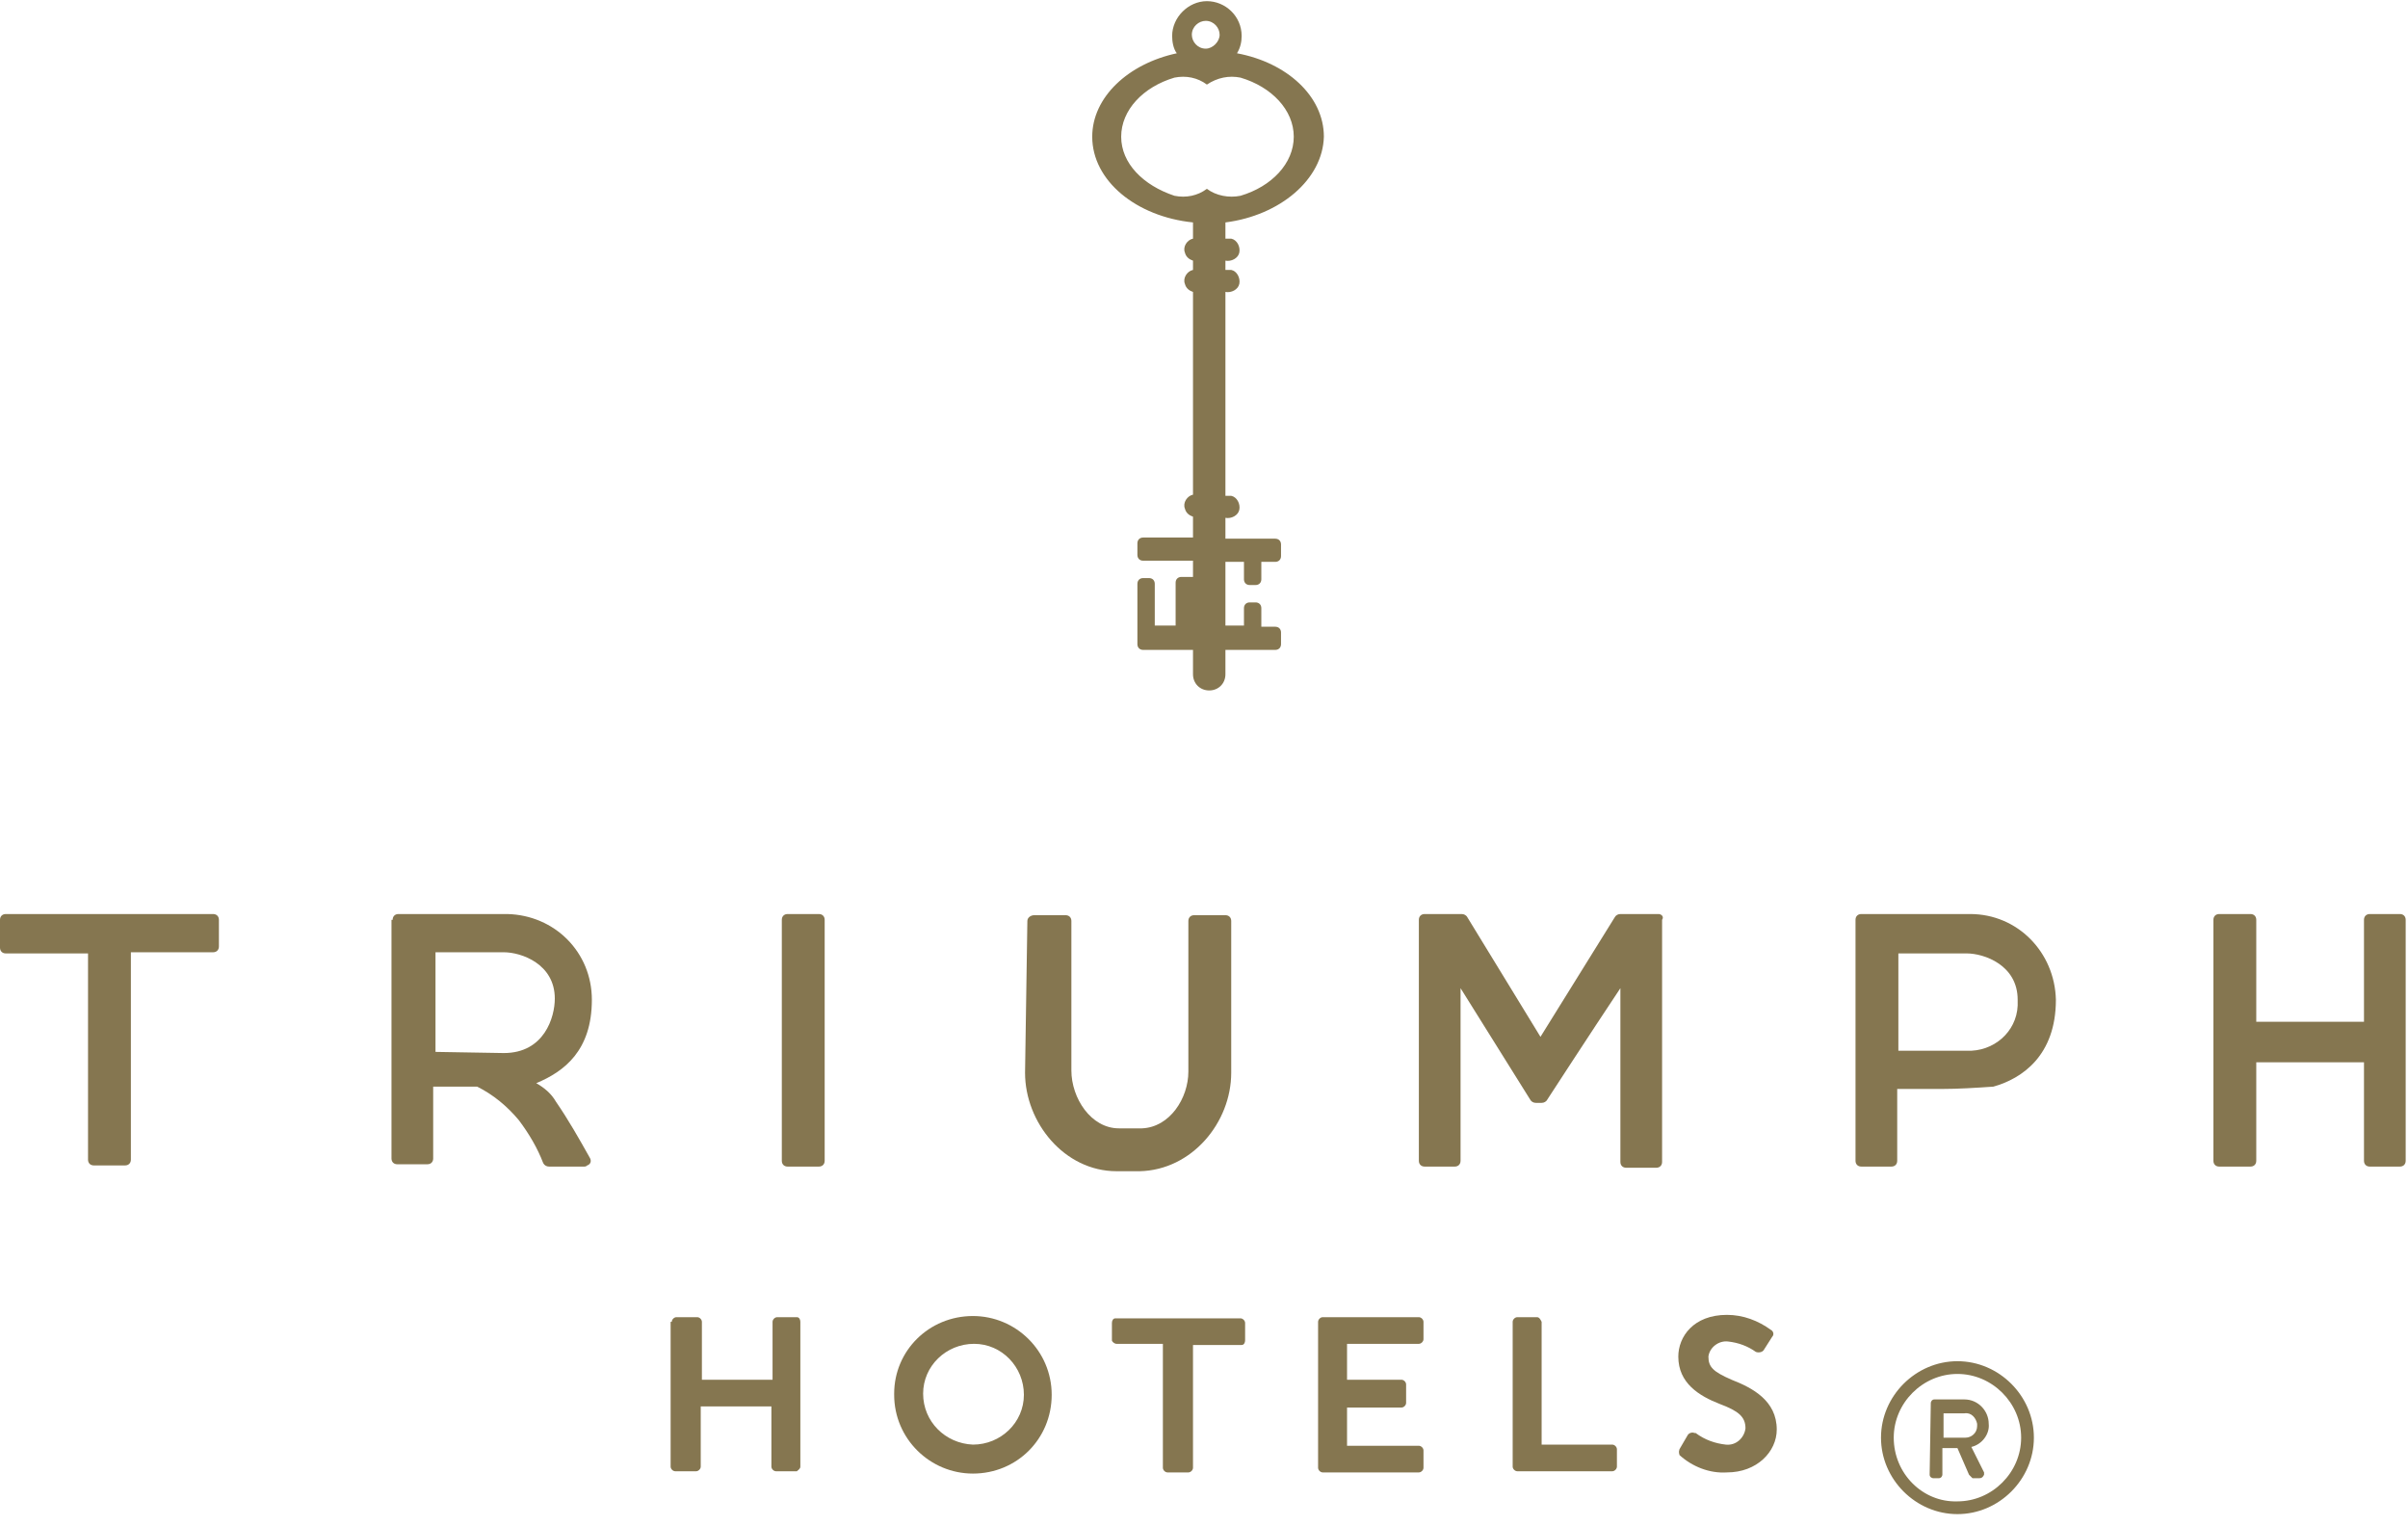
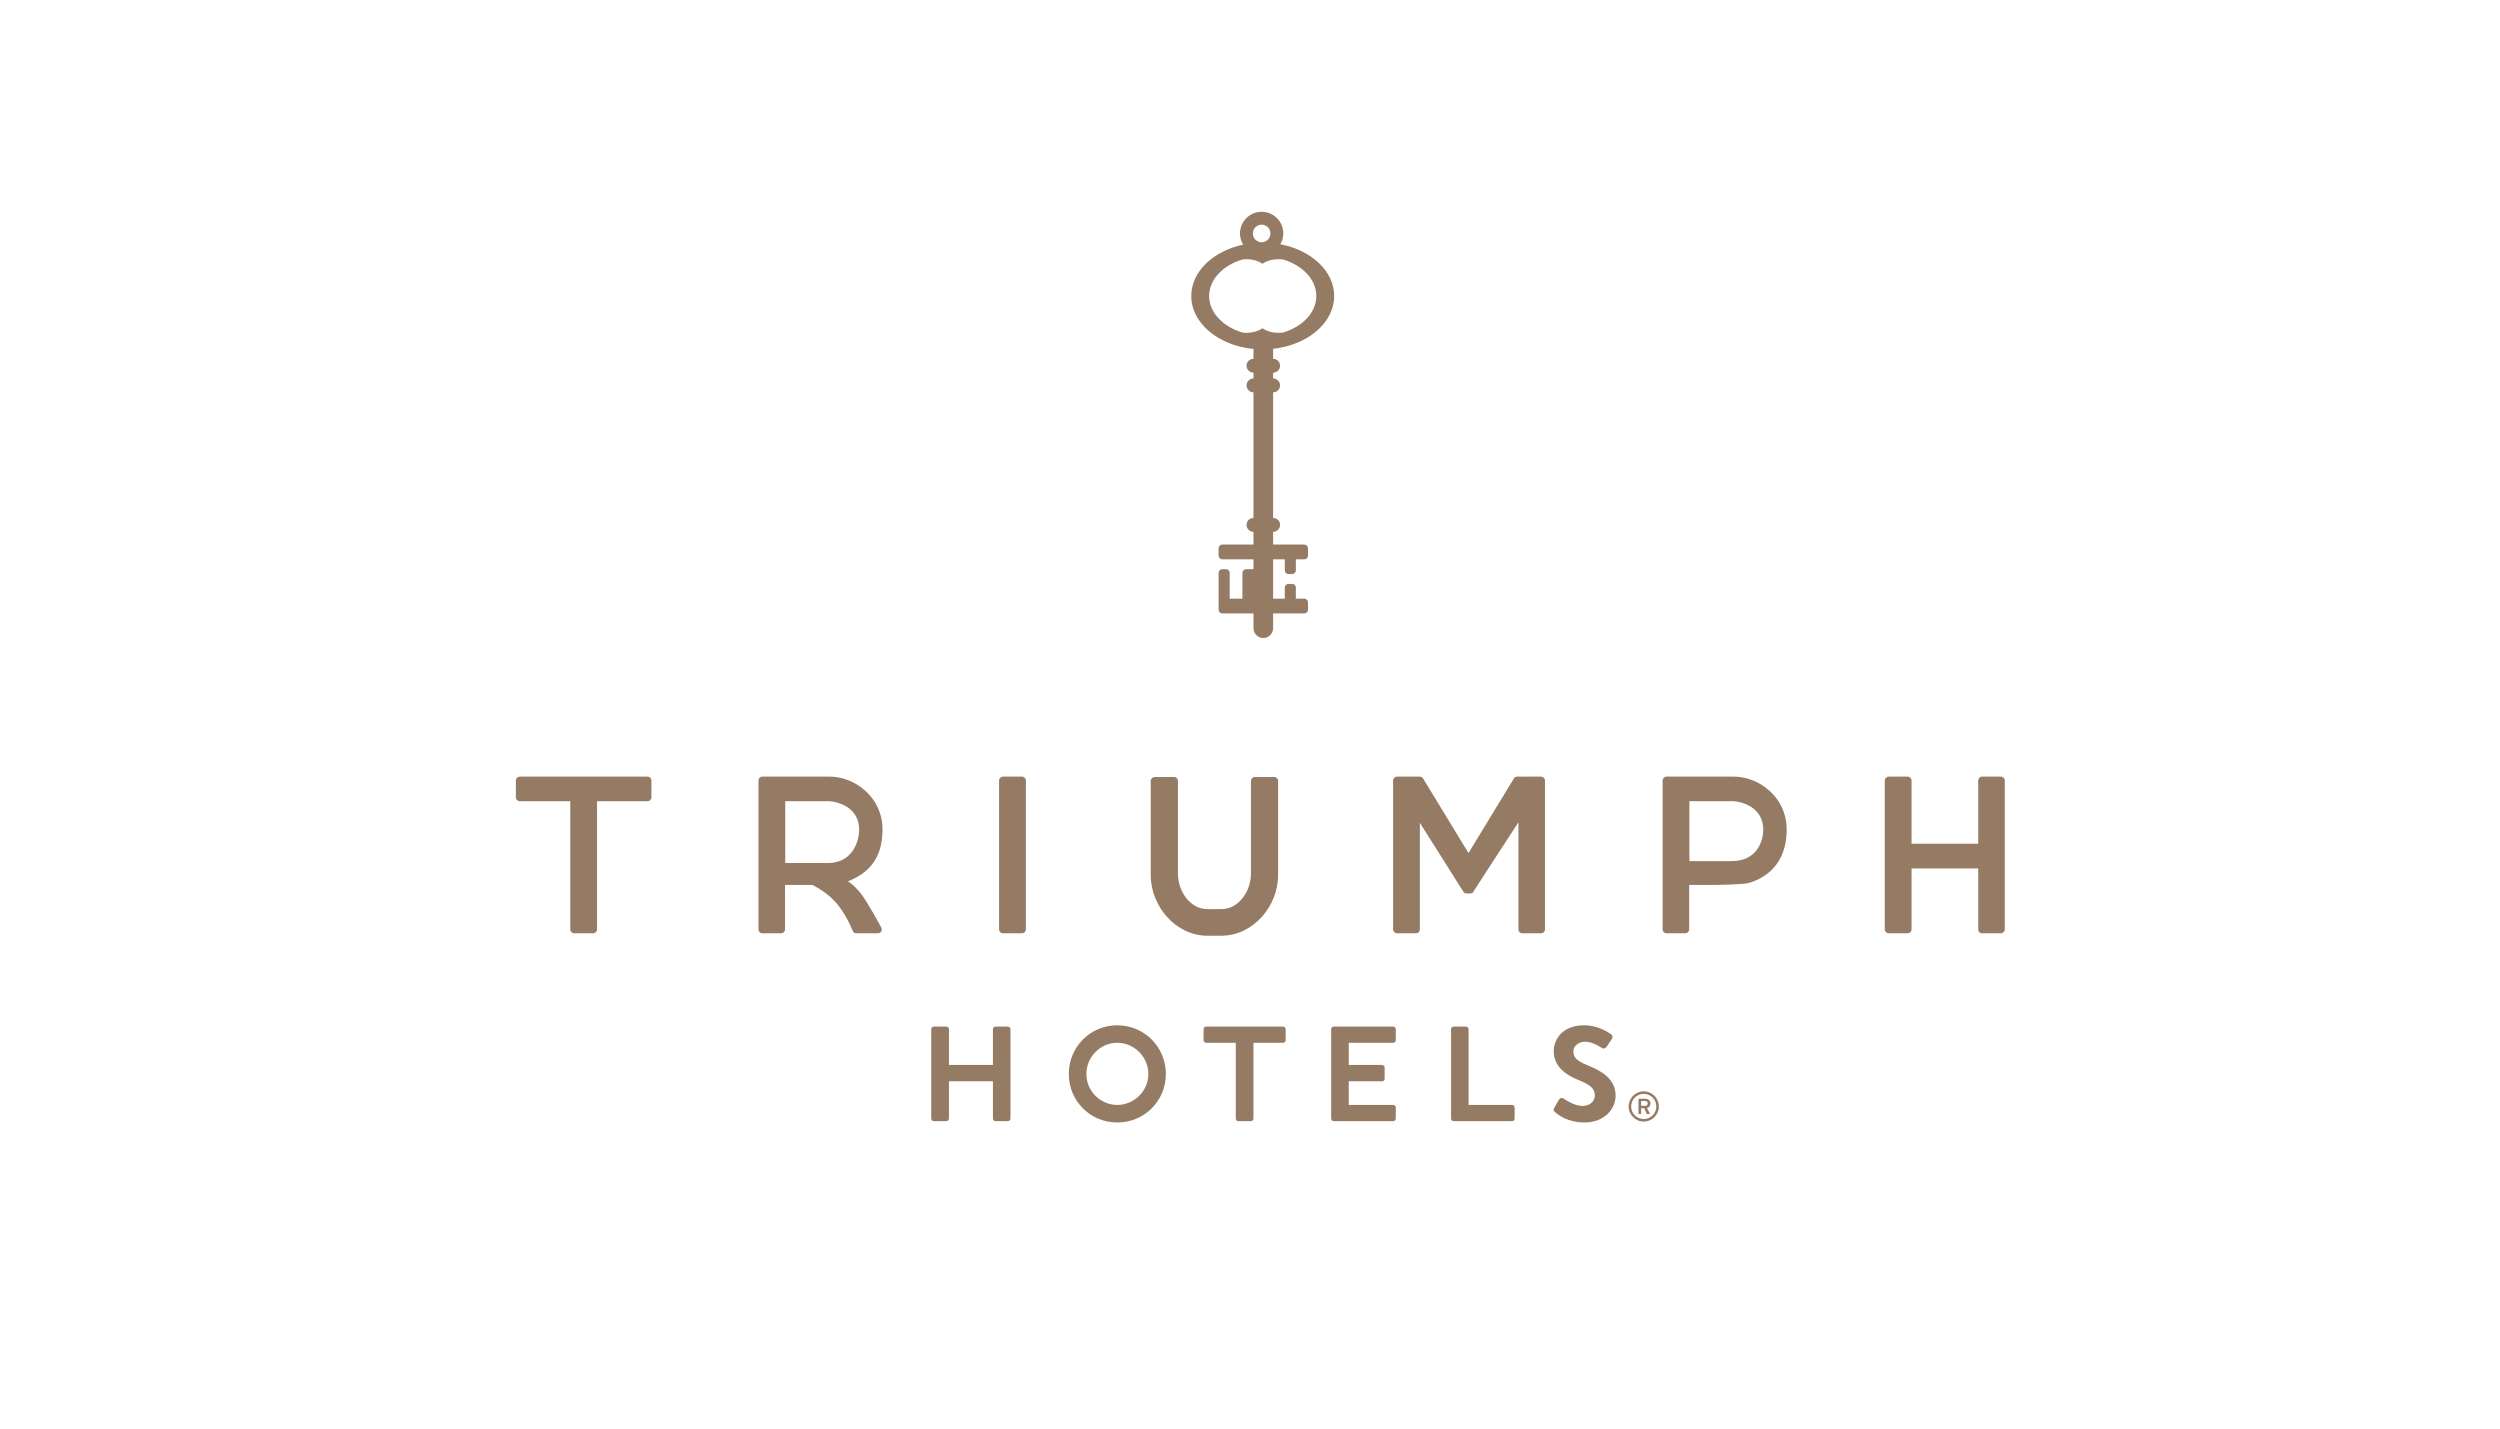
- <svg xmlns="http://www.w3.org/2000/svg" version="1.1" id="Layer_1" x="0px" y="0px" viewBox="0 0 207.9 131.7" style="enable-background:new 0 0 207.9 131.7;" xml:space="preserve">
-   <style type="text/css">
- 	.st0{fill:#857650;}
- </style>
-   <path class="st0" d="M7.6,82.3H0.5c-0.3,0-0.5-0.2-0.5-0.5c0,0,0,0,0,0v-2.4c0-0.3,0.2-0.5,0.5-0.5c0,0,0,0,0,0h17.9  c0.3,0,0.5,0.2,0.5,0.5c0,0,0,0,0,0v2.3c0,0.3-0.2,0.5-0.5,0.5c0,0,0,0,0,0h-7.1v17.9c0,0.3-0.2,0.5-0.5,0.5H8.1  c-0.3,0-0.5-0.2-0.5-0.5V82.3z" />
-   <path class="st0" d="M33.9,79.4c0-0.3,0.2-0.5,0.5-0.5l0,0h9.4c4.1,0.1,7.3,3.3,7.3,7.4c0,4.4-2.4,6.2-4.8,7.2  c0.7,0.4,1.3,0.9,1.7,1.6c1.1,1.6,2,3.2,2.9,4.8c0.2,0.3,0.1,0.6-0.2,0.7c-0.1,0.1-0.2,0.1-0.3,0.1h-3c-0.2,0-0.4-0.1-0.5-0.3  c-0.5-1.3-1.2-2.5-2.1-3.7c-1-1.2-2.2-2.2-3.6-2.9h-3.8v6.2c0,0.3-0.2,0.5-0.5,0.5h-2.6c-0.3,0-0.5-0.2-0.5-0.5l0,0V79.4z   M43.5,90.9c3.5,0,4.4-3.1,4.4-4.7c0-3-2.9-4-4.4-4h-5.9v8.6L43.5,90.9z" />
-   <path class="st0" d="M167.6,94h-3.8v6.2c0,0.3-0.2,0.5-0.5,0.5h-2.6c-0.3,0-0.5-0.2-0.5-0.5V79.4c0-0.3,0.2-0.5,0.5-0.5h9.4  c4.1,0,7.3,3.3,7.4,7.4c0,4.8-2.9,6.8-5.4,7.5C170.6,93.9,169.1,94,167.6,94L167.6,94z M169.8,90.7c2.3,0.1,4.3-1.6,4.4-3.9  c0-0.2,0-0.3,0-0.5c0-3-2.9-4-4.4-4h-5.9v8.4L169.8,90.7z" />
-   <path class="st0" d="M67.5,79.4c0-0.3,0.2-0.5,0.5-0.5h2.7c0.3,0,0.5,0.2,0.5,0.5v20.8c0,0.3-0.2,0.5-0.5,0.5H68  c-0.3,0-0.5-0.2-0.5-0.5L67.5,79.4L67.5,79.4z" />
-   <path class="st0" d="M191.1,79.4c0-0.3,0.2-0.5,0.5-0.5h2.7c0.3,0,0.5,0.2,0.5,0.5v8.8h9.3v-8.8c0-0.3,0.2-0.5,0.5-0.5h2.6  c0.3,0,0.5,0.2,0.5,0.5v20.8c0,0.3-0.2,0.5-0.5,0.5h-2.6c-0.3,0-0.5-0.2-0.5-0.5v-8.5h-9.3v8.5c0,0.3-0.2,0.5-0.5,0.5h-2.7  c-0.3,0-0.5-0.2-0.5-0.5V79.4z" />
-   <path class="st0" d="M58,114.1c0-0.2,0.2-0.4,0.4-0.4h1.8c0.2,0,0.4,0.2,0.4,0.4l0,0v5h6.1v-5c0-0.2,0.2-0.4,0.4-0.4l0,0h1.7  c0.2,0,0.3,0.2,0.3,0.4v12.5c0,0.2-0.2,0.3-0.3,0.4H67c-0.2,0-0.4-0.2-0.4-0.4l0,0v-5.2h-6.1v5.2c0,0.2-0.2,0.4-0.4,0.4l0,0h-1.8  c-0.2,0-0.4-0.2-0.4-0.4V114.1z" />
-   <path class="st0" d="M84,113.6c3.7,0,6.8,3,6.8,6.8s-3,6.8-6.8,6.8c-3.7,0-6.8-3-6.8-6.8c0,0,0,0,0-0.1  C77.2,116.6,80.2,113.6,84,113.6C84,113.6,84,113.5,84,113.6L84,113.6z M84,124.7c2.4,0,4.4-1.9,4.4-4.3s-1.9-4.4-4.3-4.4  c-2.4,0-4.4,1.9-4.4,4.3C79.7,122.7,81.6,124.6,84,124.7L84,124.7z" />
-   <path class="st0" d="M100.5,116h-4.1c-0.2,0-0.4-0.2-0.4-0.3c0,0,0,0,0,0v-1.5c0-0.2,0.1-0.4,0.3-0.4c0,0,0,0,0,0h10.8  c0.2,0,0.4,0.2,0.4,0.4l0,0v1.5c0,0.2-0.1,0.4-0.3,0.4c0,0,0,0,0,0H103v10.6c0,0.2-0.2,0.4-0.4,0.4h-1.8c-0.2,0-0.4-0.2-0.4-0.4V116  z" />
-   <path class="st0" d="M113.8,114.1c0-0.2,0.2-0.4,0.4-0.4l0,0h8.3c0.2,0,0.4,0.2,0.4,0.4l0,0v1.5c0,0.2-0.2,0.4-0.4,0.4l0,0h-6.2v3.1  h4.7c0.2,0,0.4,0.2,0.4,0.4v1.6c0,0.2-0.2,0.4-0.4,0.4l0,0h-4.7v3.3h6.2c0.2,0,0.4,0.2,0.4,0.4l0,0v1.5c0,0.2-0.2,0.4-0.4,0.4h-8.3  c-0.2,0-0.4-0.2-0.4-0.4L113.8,114.1L113.8,114.1z" />
-   <path class="st0" d="M130.6,114.1c0-0.2,0.2-0.4,0.4-0.4l0,0h1.7c0.2,0,0.3,0.2,0.4,0.4v10.6h6.1c0.2,0,0.4,0.2,0.4,0.4l0,0v1.5  c0,0.2-0.2,0.4-0.4,0.4H131c-0.2,0-0.4-0.2-0.4-0.4l0,0L130.6,114.1L130.6,114.1z" />
-   <path class="st0" d="M145,125.1l0.7-1.2c0.1-0.2,0.4-0.3,0.6-0.2c0,0,0,0,0.1,0c0.8,0.6,1.7,0.9,2.6,1c0.9,0.1,1.6-0.6,1.7-1.4  c0,0,0,0,0,0c0-1-0.6-1.5-2.2-2.1c-1.8-0.7-3.6-1.8-3.6-4.1c0-1.7,1.3-3.6,4.2-3.6c1.4,0,2.7,0.5,3.8,1.3c0.2,0.1,0.3,0.4,0.1,0.6  l-0.7,1.1c-0.1,0.2-0.4,0.3-0.7,0.2c0,0,0,0,0,0c-0.7-0.5-1.5-0.8-2.4-0.9c-0.8-0.1-1.6,0.5-1.7,1.3c0,0.9,0.4,1.3,2,2  c1.8,0.7,3.9,1.8,3.9,4.3c0,1.9-1.7,3.7-4.3,3.7c-1.5,0.1-3-0.5-4.1-1.5C145,125.5,144.9,125.4,145,125.1L145,125.1z" />
-   <path class="st0" d="M143.2,78.9h-2.6h-0.1h-0.1h-0.5c-0.2,0-0.4,0.1-0.5,0.3L133,89.5H133l-6.3-10.3c-0.1-0.2-0.3-0.3-0.5-0.3H123  c-0.3,0-0.5,0.2-0.5,0.5v20.8c0,0.3,0.2,0.5,0.5,0.5h2.6c0.3,0,0.5-0.2,0.5-0.5V85.3l6,9.6c0.1,0.2,0.3,0.3,0.5,0.3h0.5  c0.2,0,0.4-0.1,0.5-0.3c0,0,3.7-5.7,6.3-9.6v15c0,0.3,0.2,0.5,0.5,0.5h2.6c0.3,0,0.5-0.2,0.5-0.5V79.4  C143.7,79.1,143.4,78.9,143.2,78.9L143.2,78.9z" />
-   <path class="st0" d="M88.7,79.5c0-0.3,0.3-0.5,0.6-0.5h2.7c0.3,0,0.5,0.2,0.5,0.5l0,0v12.9c0,2.4,1.7,5,4.1,5h2c2.4-0.1,4-2.6,4-4.9  v-13c0-0.3,0.2-0.5,0.5-0.5l0,0h2.7c0.3,0,0.5,0.2,0.5,0.5v13.1c0,4.3-3.4,8.4-7.9,8.5h-2c-4.5,0-7.9-4.2-7.9-8.5L88.7,79.5  L88.7,79.5z" />
-   <path class="st0" d="M114.3,11.8c0-3.5-3.2-6.4-7.5-7.2c0.3-0.5,0.4-1,0.4-1.5c0-1.7-1.4-3-3-3s-3,1.4-3,3c0,0.5,0.1,1.1,0.4,1.5  c-4.2,0.9-7.3,3.8-7.3,7.2c0,3.8,3.8,6.9,8.7,7.4v1.4c-0.5,0.1-0.9,0.7-0.7,1.2c0.1,0.4,0.4,0.6,0.7,0.7v0.8  c-0.5,0.1-0.9,0.7-0.7,1.2c0.1,0.4,0.4,0.6,0.7,0.7v17.5c-0.5,0.1-0.9,0.7-0.7,1.2c0.1,0.4,0.4,0.6,0.7,0.7v1.8h-4.3  c-0.3,0-0.5,0.2-0.5,0.5c0,0,0,0,0,0v1c0,0.3,0.2,0.5,0.5,0.5h4.3v1.4h-1c-0.3,0-0.5,0.2-0.5,0.5c0,0,0,0,0,0V54h-1.8v-3.6  c0-0.3-0.2-0.5-0.5-0.5c0,0,0,0,0,0h-0.5c-0.3,0-0.5,0.2-0.5,0.5c0,0,0,0,0,0v5.2c0,0.3,0.2,0.5,0.5,0.5c0,0,0,0,0,0h4.3v2.1  c0,0.8,0.6,1.4,1.4,1.4s1.4-0.6,1.4-1.4c0,0,0,0,0,0v-2.1h4.3c0.3,0,0.5-0.2,0.5-0.5v-1c0-0.3-0.2-0.5-0.5-0.5h-1.2v-1.6  c0-0.3-0.2-0.5-0.5-0.5l0,0h-0.5c-0.3,0-0.5,0.2-0.5,0.5c0,0,0,0,0,0l0,0V54h-1.6v-5.5h1.6v1.5l0,0c0,0.3,0.2,0.5,0.5,0.5  c0,0,0,0,0,0h0.5c0.3,0,0.5-0.2,0.5-0.5c0,0,0,0,0,0v-1.5h1.2c0.3,0,0.5-0.2,0.5-0.5v-1c0-0.3-0.2-0.5-0.5-0.5h-4.3v-1.8  c0.5,0.1,1.1-0.2,1.2-0.7c0.1-0.5-0.2-1.1-0.7-1.2c-0.2,0-0.3,0-0.5,0V25.2c0.5,0.1,1.1-0.2,1.2-0.7s-0.2-1.1-0.7-1.2  c-0.2,0-0.3,0-0.5,0v-0.8c0.5,0.1,1.1-0.2,1.2-0.7s-0.2-1.1-0.7-1.2c-0.2,0-0.3,0-0.5,0v-1.4C110.5,18.6,114.2,15.5,114.3,11.8  L114.3,11.8z M104.1,1.8c0.7,0,1.2,0.6,1.2,1.2s-0.6,1.2-1.2,1.2c-0.7,0-1.2-0.6-1.2-1.2C102.9,2.3,103.5,1.8,104.1,1.8L104.1,1.8z   M96.8,11.8c0-2.3,1.9-4.3,4.6-5.1c1-0.2,2,0,2.8,0.6l0,0c0.9-0.6,1.9-0.8,2.9-0.6c2.7,0.8,4.6,2.8,4.6,5.1s-1.9,4.3-4.6,5.1  c-1,0.2-2.1,0-2.9-0.6l0,0c-0.8,0.6-1.8,0.8-2.8,0.6C98.7,16,96.8,14.1,96.8,11.8L96.8,11.8z" />
-   <path class="st0" d="M167.8,124.1V122h1.8c0.6-0.1,1,0.4,1.1,0.9c0,0.1,0,0.1,0,0.2c0,0.6-0.5,1-1,1c0,0,0,0-0.1,0H167.8z   M166.6,127.3c0,0.2,0.2,0.3,0.3,0.3l0,0h0.5c0.2,0,0.3-0.2,0.3-0.3l0,0V125h1.3l1,2.3c0.1,0.1,0.2,0.2,0.3,0.3h0.6  c0.2,0,0.3-0.1,0.4-0.3c0-0.1,0-0.1,0-0.2l-1.1-2.2c0.9-0.2,1.6-1.1,1.5-2c0-1.1-0.9-2.1-2.1-2.1c-0.1,0-0.1,0-0.2,0H167  c-0.2,0-0.3,0.2-0.3,0.3l0,0L166.6,127.3L166.6,127.3z M163.5,124.1c0-3,2.5-5.5,5.5-5.5c3,0,5.5,2.5,5.5,5.5c0,3-2.5,5.5-5.5,5.5  c0,0,0,0,0,0C166,129.7,163.5,127.2,163.5,124.1C163.5,124.2,163.5,124.1,163.5,124.1 M162.4,124.1c0,3.6,3,6.6,6.6,6.6  c3.6,0,6.6-3,6.6-6.6c0-3.6-3-6.6-6.6-6.6C165.4,117.5,162.4,120.5,162.4,124.1L162.4,124.1" />
+ <svg xmlns="http://www.w3.org/2000/svg" width="100%" height="100%" viewBox="0 0 1050 600" version="1.1" xml:space="preserve" style="fill-rule:evenodd;clip-rule:evenodd;stroke-linejoin:round;stroke-miterlimit:1.414;">
+   <g transform="matrix(4.16667,0,0,4.16667,4.33929,-19.8073)">
+     <path d="M56.443,85.514L51.353,85.514C51.123,85.514 50.958,85.328 50.958,85.121L50.958,83.431C50.958,83.223 51.123,83.038 51.353,83.038L64.229,83.038C64.456,83.038 64.623,83.223 64.623,83.431L64.623,85.121C64.623,85.328 64.456,85.514 64.229,85.514L59.139,85.514L59.139,98.441C59.139,98.647 58.951,98.83 58.749,98.83L56.831,98.83C56.622,98.83 56.443,98.647 56.443,98.441L56.443,85.514Z" style="fill:rgb(150,123,100);fill-rule:nonzero;" />
+     <path d="M75.414,83.431C75.414,83.223 75.577,83.038 75.804,83.038L82.607,83.038C85.081,83.038 87.916,85.072 87.916,88.37C87.916,91.579 86.215,92.874 84.423,93.596C84.423,93.596 84.876,93.795 85.67,94.737C86.296,95.47 87.782,98.232 87.782,98.232C87.93,98.501 87.782,98.83 87.435,98.83L85.269,98.83C85.084,98.83 84.983,98.729 84.94,98.647C84.94,98.647 84.45,97.318 83.458,96.016C82.463,94.703 80.833,93.954 80.833,93.954L78.091,93.954L78.091,98.441C78.091,98.647 77.907,98.83 77.701,98.83L75.804,98.83C75.577,98.83 75.414,98.647 75.414,98.441L75.414,83.431ZM82.381,91.747C84.933,91.747 85.559,89.521 85.559,88.37C85.559,86.18 83.474,85.514 82.381,85.514L78.112,85.514L78.112,91.747L82.381,91.747Z" style="fill:rgb(150,123,100);fill-rule:nonzero;" />
+     <path d="M171.972,93.954L169.228,93.954L169.228,98.441C169.228,98.647 169.043,98.83 168.837,98.83L166.942,98.83C166.716,98.83 166.55,98.647 166.55,98.441L166.55,83.431C166.55,83.223 166.716,83.038 166.942,83.038L173.743,83.038C176.22,83.038 179.056,85.072 179.056,88.37C179.056,91.836 176.959,93.276 175.187,93.767C174.68,93.909 171.972,93.954 171.972,93.954ZM173.52,91.553C176.07,91.553 176.695,89.521 176.695,88.37C176.695,86.18 174.611,85.514 173.52,85.514L169.249,85.514L169.249,91.553L173.52,91.553Z" style="fill:rgb(150,123,100);fill-rule:nonzero;" />
+     <path d="M99.665,83.431C99.665,83.223 99.852,83.038 100.055,83.038L101.975,83.038C102.182,83.038 102.368,83.223 102.368,83.431L102.368,98.441C102.368,98.647 102.182,98.83 101.975,98.83L100.055,98.83C99.852,98.83 99.665,98.647 99.665,98.441L99.665,83.431Z" style="fill:rgb(150,123,100);fill-rule:nonzero;" />
+     <path d="M188.942,83.431C188.942,83.223 189.128,83.038 189.335,83.038L191.253,83.038C191.477,83.038 191.643,83.223 191.643,83.431L191.643,89.804L198.363,89.804L198.363,83.431C198.363,83.223 198.524,83.038 198.752,83.038L200.651,83.038C200.856,83.038 201.041,83.223 201.041,83.431L201.041,98.441C201.041,98.647 200.856,98.83 200.651,98.83L198.752,98.83C198.524,98.83 198.363,98.647 198.363,98.441L198.363,92.295L191.643,92.295L191.643,98.441C191.643,98.647 191.477,98.83 191.253,98.83L189.335,98.83C189.128,98.83 188.942,98.647 188.942,98.441L188.942,83.431Z" style="fill:rgb(150,123,100);fill-rule:nonzero;" />
+     <path d="M92.827,108.497C92.827,108.357 92.949,108.236 93.086,108.236L94.353,108.236C94.503,108.236 94.613,108.357 94.613,108.497L94.613,112.1L99.047,112.1L99.047,108.497C99.047,108.357 99.154,108.236 99.307,108.236L100.559,108.236C100.695,108.236 100.815,108.357 100.815,108.497L100.815,117.504C100.815,117.638 100.695,117.766 100.559,117.766L99.307,117.766C99.154,117.766 99.047,117.638 99.047,117.504L99.047,113.748L94.613,113.748L94.613,117.504C94.613,117.638 94.503,117.766 94.353,117.766L93.086,117.766C92.949,117.766 92.827,117.638 92.827,117.504L92.827,108.497Z" style="fill:rgb(150,123,100);fill-rule:nonzero;" />
+     <path d="M111.577,108.102C114.303,108.102 116.477,110.288 116.477,113.011C116.477,115.736 114.303,117.9 111.577,117.9C108.858,117.9 106.693,115.736 106.693,113.011C106.693,110.288 108.858,108.102 111.577,108.102ZM111.577,116.13C113.294,116.13 114.712,114.727 114.712,113.011C114.712,111.299 113.294,109.867 111.577,109.867C109.866,109.867 108.465,111.299 108.465,113.011C108.465,114.727 109.866,116.13 111.577,116.13Z" style="fill:rgb(150,123,100);fill-rule:nonzero;" />
+     <path d="M123.525,109.867L120.535,109.867C120.384,109.867 120.279,109.746 120.279,109.61L120.279,108.497C120.279,108.357 120.384,108.236 120.535,108.236L128.295,108.236C128.447,108.236 128.554,108.357 128.554,108.497L128.554,109.61C128.554,109.746 128.447,109.867 128.295,109.867L125.307,109.867L125.307,117.504C125.307,117.638 125.184,117.766 125.049,117.766L123.786,117.766C123.65,117.766 123.525,117.638 123.525,117.504L123.525,109.867Z" style="fill:rgb(150,123,100);fill-rule:nonzero;" />
+     <path d="M133.139,108.497C133.139,108.357 133.251,108.236 133.396,108.236L139.394,108.236C139.543,108.236 139.653,108.357 139.653,108.497L139.653,109.61C139.653,109.746 139.543,109.867 139.394,109.867L134.913,109.867L134.913,112.1L138.271,112.1C138.406,112.1 138.53,112.225 138.53,112.36L138.53,113.49C138.53,113.638 138.406,113.748 138.271,113.748L134.913,113.748L134.913,116.13L139.394,116.13C139.543,116.13 139.653,116.255 139.653,116.39L139.653,117.504C139.653,117.638 139.543,117.766 139.394,117.766L133.396,117.766C133.251,117.766 133.139,117.638 133.139,117.504L133.139,108.497Z" style="fill:rgb(150,123,100);fill-rule:nonzero;" />
+     <path d="M145.225,108.497C145.225,108.357 145.332,108.236 145.482,108.236L146.736,108.236C146.872,108.236 146.992,108.357 146.992,108.497L146.992,116.13L151.373,116.13C151.523,116.13 151.633,116.255 151.633,116.39L151.633,117.504C151.633,117.638 151.523,117.766 151.373,117.766L145.482,117.766C145.332,117.766 145.225,117.638 145.225,117.504L145.225,108.497Z" style="fill:rgb(150,123,100);fill-rule:nonzero;" />
+     <path d="M155.619,116.429L156.11,115.589C156.219,115.394 156.451,115.394 156.574,115.492C156.644,115.529 157.6,116.234 158.487,116.234C159.194,116.234 159.721,115.772 159.721,115.183C159.721,114.496 159.281,114.116 158.14,113.65C156.86,113.138 155.577,112.319 155.577,110.712C155.577,109.501 156.477,108.102 158.641,108.102C160.033,108.102 161.089,108.811 161.36,109.012C161.5,109.095 161.543,109.325 161.446,109.462L160.927,110.235C160.818,110.402 160.615,110.51 160.452,110.402C160.343,110.334 159.504,109.76 158.758,109.76C157.981,109.76 157.558,110.274 157.558,110.712C157.558,111.35 157.867,111.677 158.968,112.126C160.288,112.66 161.812,113.448 161.812,115.202C161.812,116.604 160.601,117.9 158.682,117.9C156.969,117.9 155.959,117.097 155.691,116.838C155.566,116.715 155.494,116.65 155.619,116.429Z" style="fill:rgb(150,123,100);fill-rule:nonzero;" />
+     <path d="M154.301,83.038L152.405,83.038C152.38,83.038 152.36,83.05 152.332,83.052C152.302,83.044 152.266,83.038 152.23,83.038L151.899,83.038C151.712,83.038 151.608,83.119 151.547,83.241L147.012,90.693C146.995,90.693 146.995,90.693 146.952,90.693L142.417,83.241C142.352,83.119 142.231,83.038 142.064,83.038L141.736,83.038C141.725,83.038 141.716,83.041 141.706,83.041C141.701,83.041 141.701,83.038 141.692,83.038L139.776,83.038C139.568,83.038 139.383,83.223 139.383,83.431L139.383,98.441C139.383,98.647 139.568,98.83 139.776,98.83L141.692,98.83C141.919,98.83 142.082,98.647 142.082,98.441L142.082,91.388L142.082,88.893L142.082,87.692L146.434,94.59C146.497,94.714 146.601,94.812 146.788,94.812L147.158,94.812C147.341,94.812 147.463,94.714 147.506,94.59C147.506,94.59 150.171,90.453 152.016,87.642L152.016,98.441C152.016,98.647 152.178,98.83 152.405,98.83L154.301,98.83C154.505,98.83 154.693,98.647 154.693,98.441L154.693,83.431C154.693,83.223 154.505,83.038 154.301,83.038Z" style="fill:rgb(150,123,100);fill-rule:nonzero;" />
+     <path d="M114.951,83.468C114.951,83.264 115.139,83.076 115.345,83.076L117.3,83.076C117.53,83.076 117.693,83.264 117.693,83.468L117.693,92.807C117.693,94.559 118.888,96.393 120.68,96.393C120.72,96.393 122.122,96.393 122.159,96.39C123.888,96.338 125.054,94.523 125.054,92.826L125.054,83.468C125.054,83.264 125.218,83.076 125.443,83.076L127.399,83.076C127.605,83.076 127.792,83.264 127.792,83.468L127.792,92.952C127.792,96.062 125.338,99.039 122.115,99.074C122.093,99.074 120.706,99.076 120.68,99.076C117.445,99.076 114.951,96.082 114.951,92.952L114.951,83.468Z" style="fill:rgb(150,123,100);fill-rule:nonzero;" />
+     <path d="M133.443,34.59C133.443,32.076 131.133,29.968 128.015,29.375C128.201,29.053 128.315,28.685 128.315,28.287C128.315,27.082 127.335,26.1 126.132,26.1C124.93,26.1 123.948,27.082 123.948,28.287C123.948,28.7 124.07,29.083 124.271,29.413C121.252,30.055 119.038,32.128 119.038,34.59C119.038,37.33 121.772,39.585 125.308,39.928L125.308,40.92C124.923,40.92 124.61,41.234 124.61,41.617C124.61,42.005 124.923,42.319 125.308,42.319L125.308,42.902C124.923,42.902 124.61,43.216 124.61,43.602C124.61,43.988 124.923,44.302 125.308,44.302L125.308,56.963C124.923,56.963 124.61,57.276 124.61,57.661C124.61,58.049 124.923,58.362 125.308,58.362L125.308,59.646L122.168,59.646C121.96,59.646 121.794,59.81 121.794,60.018L121.794,60.761C121.794,60.967 121.96,61.133 122.168,61.133L125.308,61.133L125.308,62.126L124.566,62.126C124.36,62.126 124.194,62.291 124.194,62.497L124.194,65.099L122.912,65.099L122.912,62.497C122.912,62.291 122.745,62.126 122.539,62.126L122.168,62.126C121.96,62.126 121.794,62.291 121.794,62.497L121.794,66.215C121.794,66.42 121.96,66.586 122.168,66.586L125.308,66.586L125.308,68.073C125.308,68.62 125.751,69.065 126.298,69.065C126.845,69.065 127.288,68.62 127.288,68.073L127.288,66.586L130.429,66.586C130.636,66.586 130.804,66.42 130.804,66.215L130.804,65.47C130.804,65.266 130.636,65.099 130.429,65.099L129.58,65.099L129.58,63.983C129.58,63.778 129.417,63.612 129.21,63.612L128.838,63.612C128.631,63.612 128.465,63.778 128.465,63.983L128.464,63.983L128.464,65.099L127.288,65.099L127.288,61.133L128.464,61.133L128.464,62.247L128.465,62.247C128.465,62.453 128.631,62.619 128.838,62.619L129.21,62.619C129.417,62.619 129.58,62.453 129.58,62.247L129.58,61.133L130.429,61.133C130.636,61.133 130.804,60.967 130.804,60.761L130.804,60.018C130.804,59.81 130.636,59.646 130.429,59.646L127.288,59.646L127.288,58.362C127.675,58.362 127.989,58.049 127.989,57.661C127.989,57.276 127.675,56.963 127.288,56.963L127.288,44.302C127.675,44.302 127.989,43.988 127.989,43.602C127.989,43.216 127.675,42.902 127.288,42.902L127.288,42.319C127.675,42.319 127.989,42.005 127.989,41.617C127.989,41.234 127.675,40.92 127.288,40.92L127.288,39.915C130.768,39.534 133.443,37.3 133.443,34.59ZM126.132,27.399C126.622,27.399 127.019,27.796 127.019,28.287C127.019,28.777 126.622,29.175 126.132,29.175C125.645,29.175 125.246,28.777 125.246,28.287C125.246,27.796 125.645,27.399 126.132,27.399ZM120.839,34.59C120.839,32.932 122.218,31.511 124.176,30.913C125.468,30.743 126.211,31.346 126.211,31.346L126.219,31.346C126.219,31.346 126.995,30.714 128.345,30.924C130.283,31.529 131.643,32.943 131.643,34.59C131.643,36.243 130.278,37.659 128.334,38.262C126.991,38.468 126.219,37.839 126.219,37.839L126.211,37.839C126.211,37.839 125.473,38.438 124.189,38.274C122.224,37.678 120.839,36.254 120.839,34.59Z" style="fill:rgb(150,123,100);fill-rule:nonzero;" />
+     <path d="M164.384,116.221L164.384,115.737L164.799,115.737C164.957,115.737 165.054,115.835 165.054,115.98C165.054,116.111 164.957,116.221 164.799,116.221L164.384,116.221ZM164.117,116.976C164.117,117.018 164.151,117.056 164.198,117.056L164.308,117.056C164.355,117.056 164.389,117.018 164.389,116.976L164.389,116.467L164.702,116.467L164.94,116.997C164.952,117.022 164.982,117.056 165.016,117.056L165.16,117.056C165.219,117.056 165.262,116.992 165.232,116.942C165.147,116.776 165.063,116.607 164.978,116.442C165.097,116.412 165.321,116.298 165.321,115.98C165.321,115.662 165.063,115.505 164.799,115.505L164.198,115.505C164.151,115.505 164.117,115.543 164.117,115.586L164.117,116.976ZM163.38,116.285C163.38,115.581 163.948,115.017 164.647,115.017C165.351,115.017 165.915,115.581 165.915,116.285C165.915,116.984 165.351,117.552 164.647,117.552C163.948,117.552 163.38,116.984 163.38,116.285ZM163.126,116.285C163.126,117.124 163.808,117.806 164.647,117.806C165.487,117.806 166.173,117.124 166.173,116.285C166.173,115.446 165.487,114.759 164.647,114.759C163.808,114.759 163.126,115.446 163.126,116.285Z" style="fill:rgb(150,123,100);fill-rule:nonzero;" />
+   </g>
</svg>
